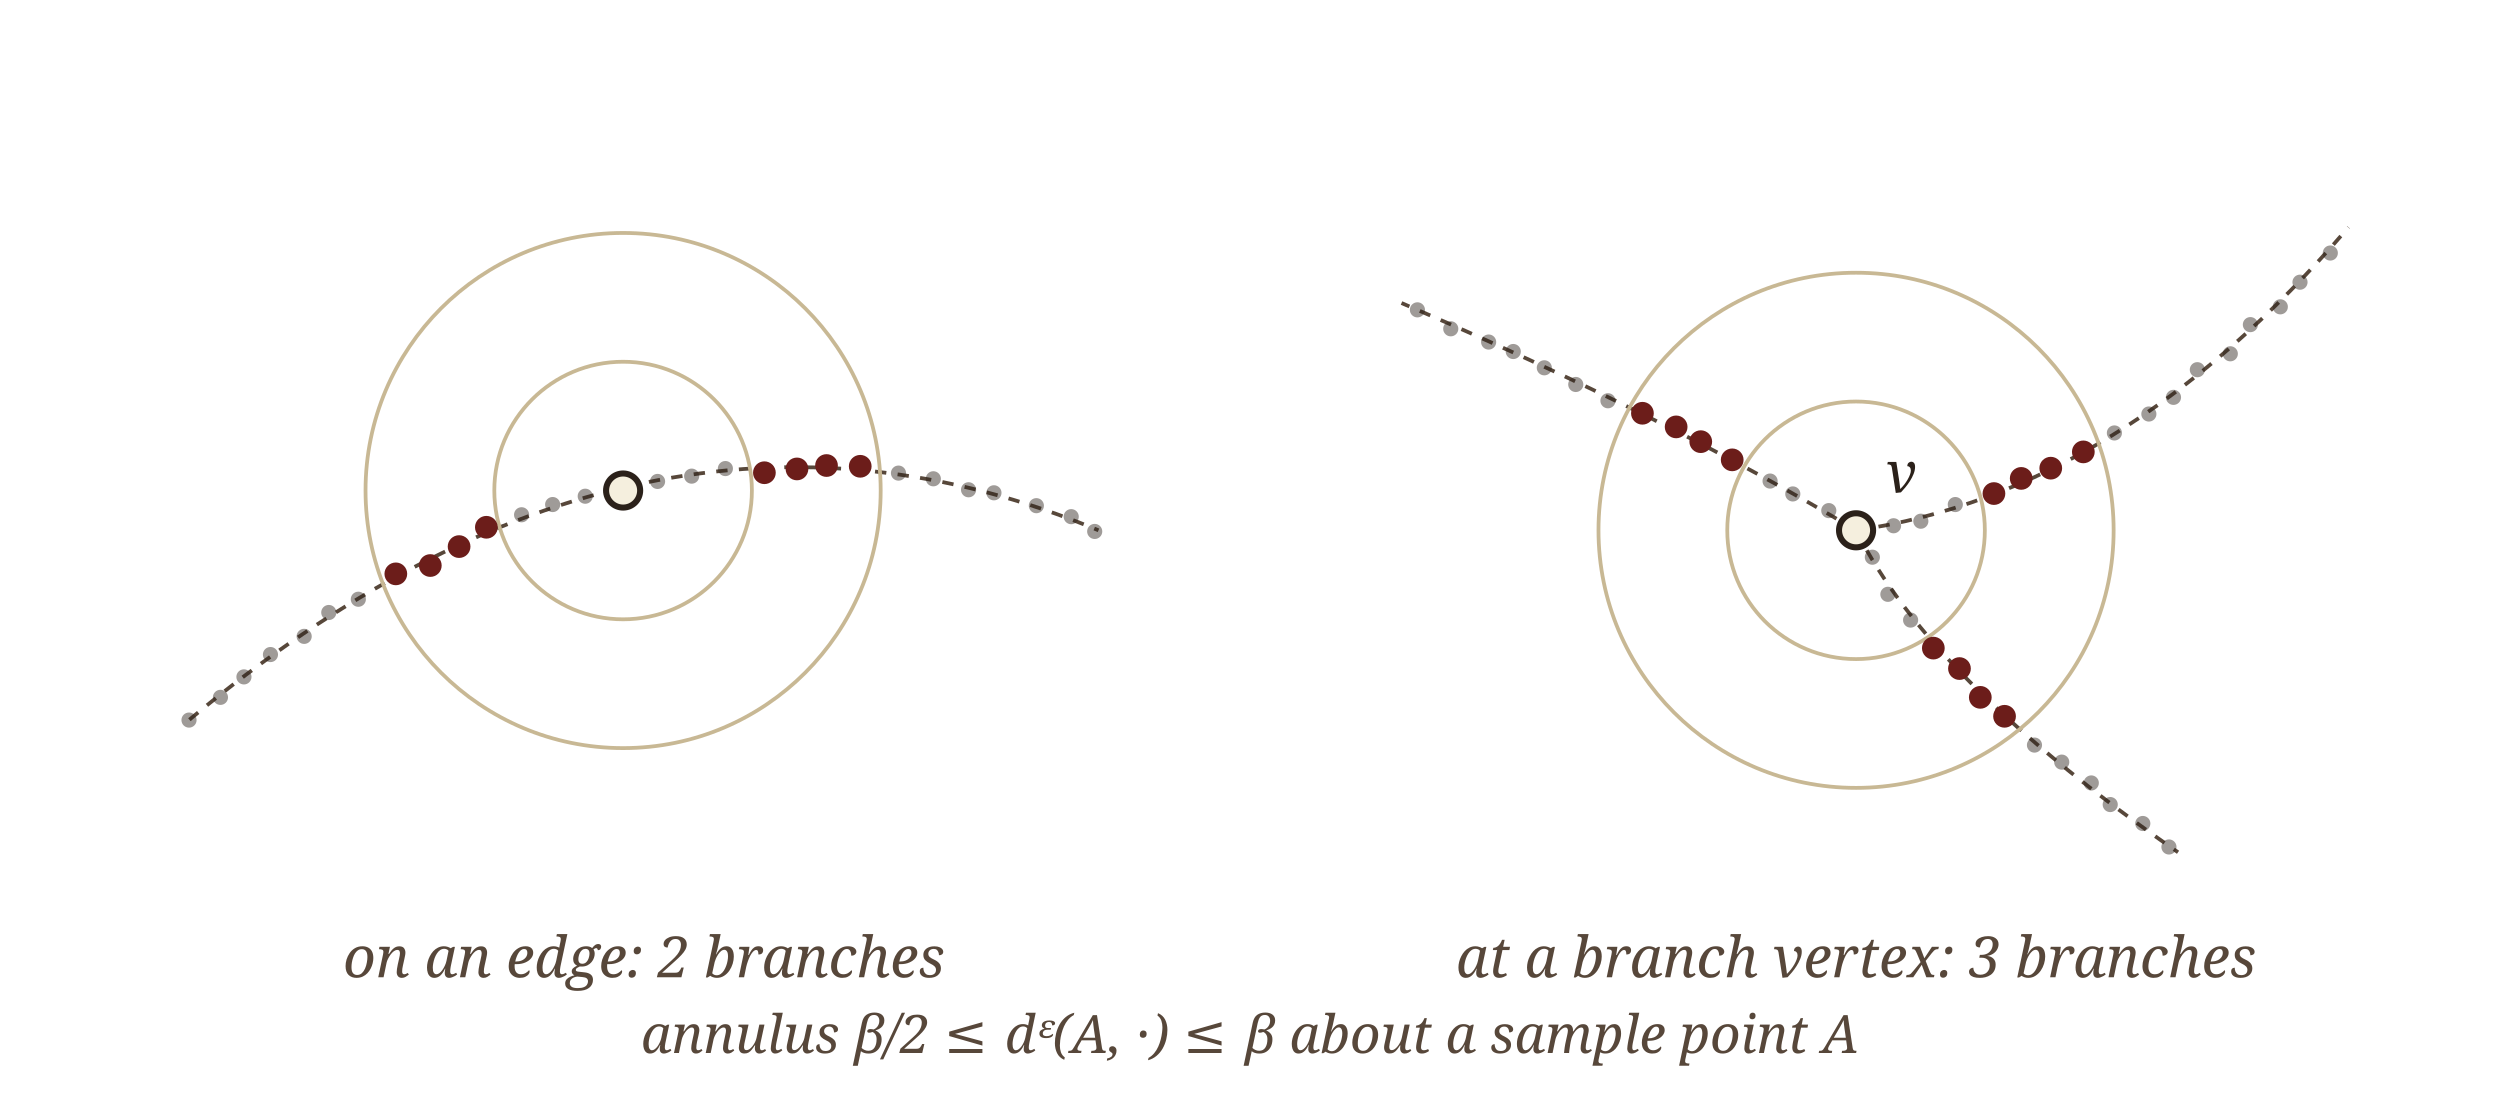
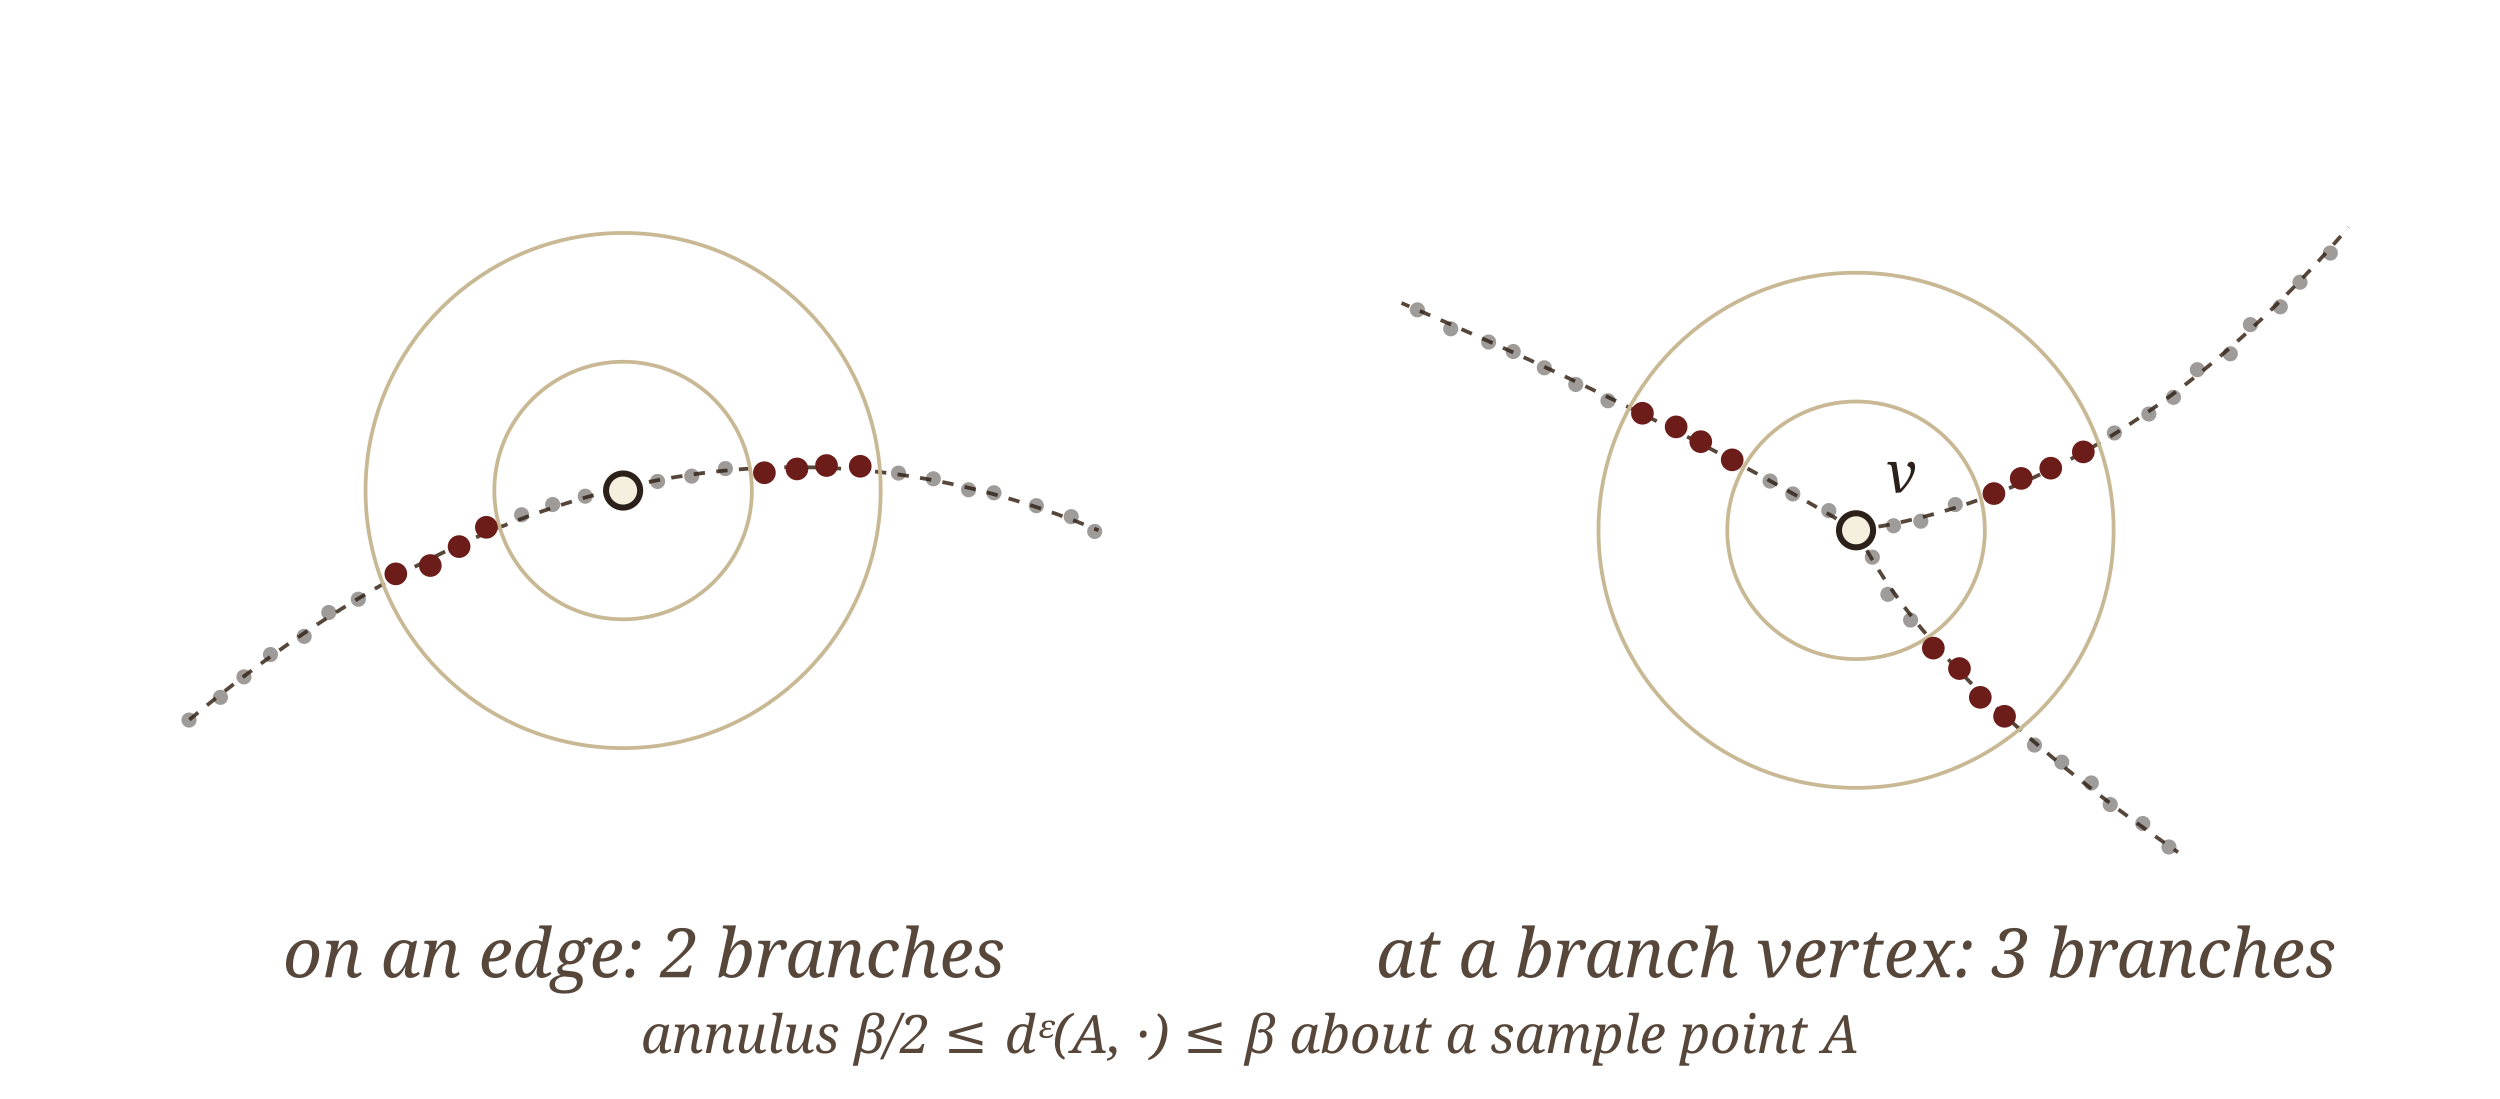
<svg xmlns="http://www.w3.org/2000/svg" viewBox="0 0 660 290" role="img" aria-label="Branch detection by counting annulus components">
  <g transform="translate(40,20)">
    <path d="M 10 170 Q 130 70 250 120" fill="none" stroke="#57473a" stroke-width="1" stroke-dasharray="3 3" />
    <circle cx="124.5" cy="109.5" r="34" fill="none" stroke="#c8b894" stroke-width="1" />
    <circle cx="124.5" cy="109.5" r="68" fill="none" stroke="#c8b894" stroke-width="1" />
    <circle cx="9.9" cy="170.1" r="2" fill="#2b211a" opacity="0.45" />
    <circle cx="18.2" cy="164.1" r="2" fill="#2b211a" opacity="0.45" />
    <circle cx="24.4" cy="158.7" r="2" fill="#2b211a" opacity="0.45" />
    <circle cx="31.4" cy="152.8" r="2" fill="#2b211a" opacity="0.45" />
    <circle cx="40.3" cy="148" r="2" fill="#2b211a" opacity="0.45" />
    <circle cx="46.8" cy="141.7" r="2" fill="#2b211a" opacity="0.45" />
    <circle cx="54.6" cy="138.2" r="2" fill="#2b211a" opacity="0.45" />
    <circle cx="64.5" cy="131.5" r="3" fill="#6c1d1a" opacity="1" />
    <circle cx="73.6" cy="129.3" r="3" fill="#6c1d1a" opacity="1" />
    <circle cx="81.2" cy="124.3" r="3" fill="#6c1d1a" opacity="1" />
    <circle cx="88.4" cy="119.2" r="3" fill="#6c1d1a" opacity="1" />
    <circle cx="97.7" cy="115.9" r="2" fill="#2b211a" opacity="0.45" />
    <circle cx="105.9" cy="113.2" r="2" fill="#2b211a" opacity="0.45" />
    <circle cx="114.5" cy="111" r="2" fill="#2b211a" opacity="0.45" />
    <circle cx="124.5" cy="109.5" r="2" fill="#2b211a" opacity="0.45" />
    <circle cx="133.6" cy="107.1" r="2" fill="#2b211a" opacity="0.45" />
    <circle cx="142.6" cy="105.7" r="2" fill="#2b211a" opacity="0.45" />
    <circle cx="151.5" cy="103.7" r="2" fill="#2b211a" opacity="0.45" />
    <circle cx="161.8" cy="104.8" r="3" fill="#6c1d1a" opacity="1" />
    <circle cx="170.4" cy="103.8" r="3" fill="#6c1d1a" opacity="1" />
    <circle cx="178.2" cy="102.9" r="3" fill="#6c1d1a" opacity="1" />
    <circle cx="187.1" cy="103.1" r="3" fill="#6c1d1a" opacity="1" />
    <circle cx="197.2" cy="104.9" r="2" fill="#2b211a" opacity="0.45" />
    <circle cx="206.4" cy="106.4" r="2" fill="#2b211a" opacity="0.45" />
    <circle cx="215.7" cy="109.3" r="2" fill="#2b211a" opacity="0.45" />
    <circle cx="222.4" cy="110.1" r="2" fill="#2b211a" opacity="0.45" />
    <circle cx="233.6" cy="113.5" r="2" fill="#2b211a" opacity="0.45" />
    <circle cx="242.8" cy="116.4" r="2" fill="#2b211a" opacity="0.45" />
    <circle cx="249" cy="120.3" r="2" fill="#2b211a" opacity="0.45" />
    <circle cx="124.5" cy="109.5" r="4.5" fill="#f5efde" stroke="#2b211a" stroke-width="1.6" />
-     <text x="130" y="238" fill="#57473a" font-family="EB Garamond, Georgia, serif" font-size="15" font-style="italic" text-anchor="middle">on an edge: 2 branches</text>
+     <text x="130" y="238" fill="#57473a" font-family="EB Garamond, Georgia, serif" font-size="18" font-style="italic" text-anchor="middle">on an edge: 2 branches</text>
  </g>
  <g transform="translate(360,20)">
    <path d="M 130 120 Q 80 90 10 60" fill="none" stroke="#57473a" stroke-width="1" stroke-dasharray="3 3" />
    <path d="M 130 120 Q 200 110 260 40" fill="none" stroke="#57473a" stroke-width="1" stroke-dasharray="3 3" />
    <path d="M 130 120 Q 150 160 215 205" fill="none" stroke="#57473a" stroke-width="1" stroke-dasharray="3 3" />
    <circle cx="130" cy="120" r="34" fill="none" stroke="#c8b894" stroke-width="1" />
    <circle cx="130" cy="120" r="68" fill="none" stroke="#c8b894" stroke-width="1" />
    <circle cx="130" cy="120" r="2" fill="#2b211a" opacity="0.45" />
    <circle cx="122.8" cy="114.8" r="2" fill="#2b211a" opacity="0.45" />
    <circle cx="113.3" cy="110.4" r="2" fill="#2b211a" opacity="0.45" />
    <circle cx="107.3" cy="107" r="2" fill="#2b211a" opacity="0.45" />
    <circle cx="97.3" cy="101.4" r="3" fill="#6c1d1a" opacity="1" />
    <circle cx="89" cy="96.6" r="3" fill="#6c1d1a" opacity="1" />
    <circle cx="82.5" cy="92.7" r="3" fill="#6c1d1a" opacity="1" />
    <circle cx="73.6" cy="89.1" r="3" fill="#6c1d1a" opacity="1" />
    <circle cx="64.5" cy="85.8" r="2" fill="#2b211a" opacity="0.45" />
    <circle cx="56" cy="81.5" r="2" fill="#2b211a" opacity="0.45" />
    <circle cx="47.7" cy="77.1" r="2" fill="#2b211a" opacity="0.45" />
    <circle cx="39.5" cy="72.8" r="2" fill="#2b211a" opacity="0.45" />
    <circle cx="33" cy="70.3" r="2" fill="#2b211a" opacity="0.45" />
    <circle cx="23" cy="66.8" r="2" fill="#2b211a" opacity="0.45" />
    <circle cx="14.2" cy="61.8" r="2" fill="#2b211a" opacity="0.45" />
    <circle cx="139.9" cy="118.8" r="2" fill="#2b211a" opacity="0.45" />
    <circle cx="147.1" cy="117.6" r="2" fill="#2b211a" opacity="0.45" />
    <circle cx="156.2" cy="113.2" r="2" fill="#2b211a" opacity="0.45" />
    <circle cx="166.4" cy="110.3" r="3" fill="#6c1d1a" opacity="1" />
    <circle cx="173.6" cy="106.3" r="3" fill="#6c1d1a" opacity="1" />
    <circle cx="181.4" cy="103.6" r="3" fill="#6c1d1a" opacity="1" />
    <circle cx="190" cy="99.3" r="3" fill="#6c1d1a" opacity="1" />
    <circle cx="198.2" cy="94.3" r="2" fill="#2b211a" opacity="0.45" />
    <circle cx="207.3" cy="89.3" r="2" fill="#2b211a" opacity="0.45" />
    <circle cx="213.8" cy="84.9" r="2" fill="#2b211a" opacity="0.45" />
    <circle cx="220.1" cy="77.6" r="2" fill="#2b211a" opacity="0.45" />
    <circle cx="228.8" cy="73.4" r="2" fill="#2b211a" opacity="0.45" />
    <circle cx="234.1" cy="65.7" r="2" fill="#2b211a" opacity="0.45" />
    <circle cx="242" cy="61" r="2" fill="#2b211a" opacity="0.45" />
    <circle cx="247.2" cy="54.5" r="2" fill="#2b211a" opacity="0.45" />
    <circle cx="255.2" cy="46.8" r="2" fill="#2b211a" opacity="0.45" />
    <circle cx="134.3" cy="127.1" r="2" fill="#2b211a" opacity="0.45" />
    <circle cx="138.4" cy="136.9" r="2" fill="#2b211a" opacity="0.45" />
    <circle cx="144.4" cy="143.7" r="2" fill="#2b211a" opacity="0.45" />
    <circle cx="150.4" cy="151.1" r="3" fill="#6c1d1a" opacity="1" />
    <circle cx="157.3" cy="156.5" r="3" fill="#6c1d1a" opacity="1" />
    <circle cx="162.8" cy="164.1" r="3" fill="#6c1d1a" opacity="1" />
    <circle cx="169.2" cy="169.1" r="3" fill="#6c1d1a" opacity="1" />
    <circle cx="177.1" cy="176.7" r="2" fill="#2b211a" opacity="0.45" />
    <circle cx="184.3" cy="181.2" r="2" fill="#2b211a" opacity="0.45" />
    <circle cx="192.1" cy="186.7" r="2" fill="#2b211a" opacity="0.45" />
    <circle cx="197.1" cy="192.4" r="2" fill="#2b211a" opacity="0.45" />
    <circle cx="205.7" cy="197.4" r="2" fill="#2b211a" opacity="0.45" />
    <circle cx="212.6" cy="203.6" r="2" fill="#2b211a" opacity="0.45" />
    <circle cx="130" cy="120" r="4.5" fill="#f5efde" stroke="#2b211a" stroke-width="1.6" />
    <text x="138" y="110" fill="#2b211a" font-family="EB Garamond, Georgia, serif" font-size="15" font-style="italic" text-anchor="start">v</text>
-     <text x="130" y="238" fill="#57473a" font-family="EB Garamond, Georgia, serif" font-size="15" font-style="italic" text-anchor="middle">at a branch vertex: 3 branches</text>
+     <text x="130" y="238" fill="#57473a" font-family="EB Garamond, Georgia, serif" font-size="18" font-style="italic" text-anchor="middle">at a branch vertex: 3 branches</text>
  </g>
  <text x="330" y="278" fill="#57473a" font-family="EB Garamond, Georgia, serif" font-size="14" font-style="italic" text-anchor="middle">annulus  β/2 ≤ dᵋ(A, ·) ≤ β  about a sample point A</text>
</svg>
